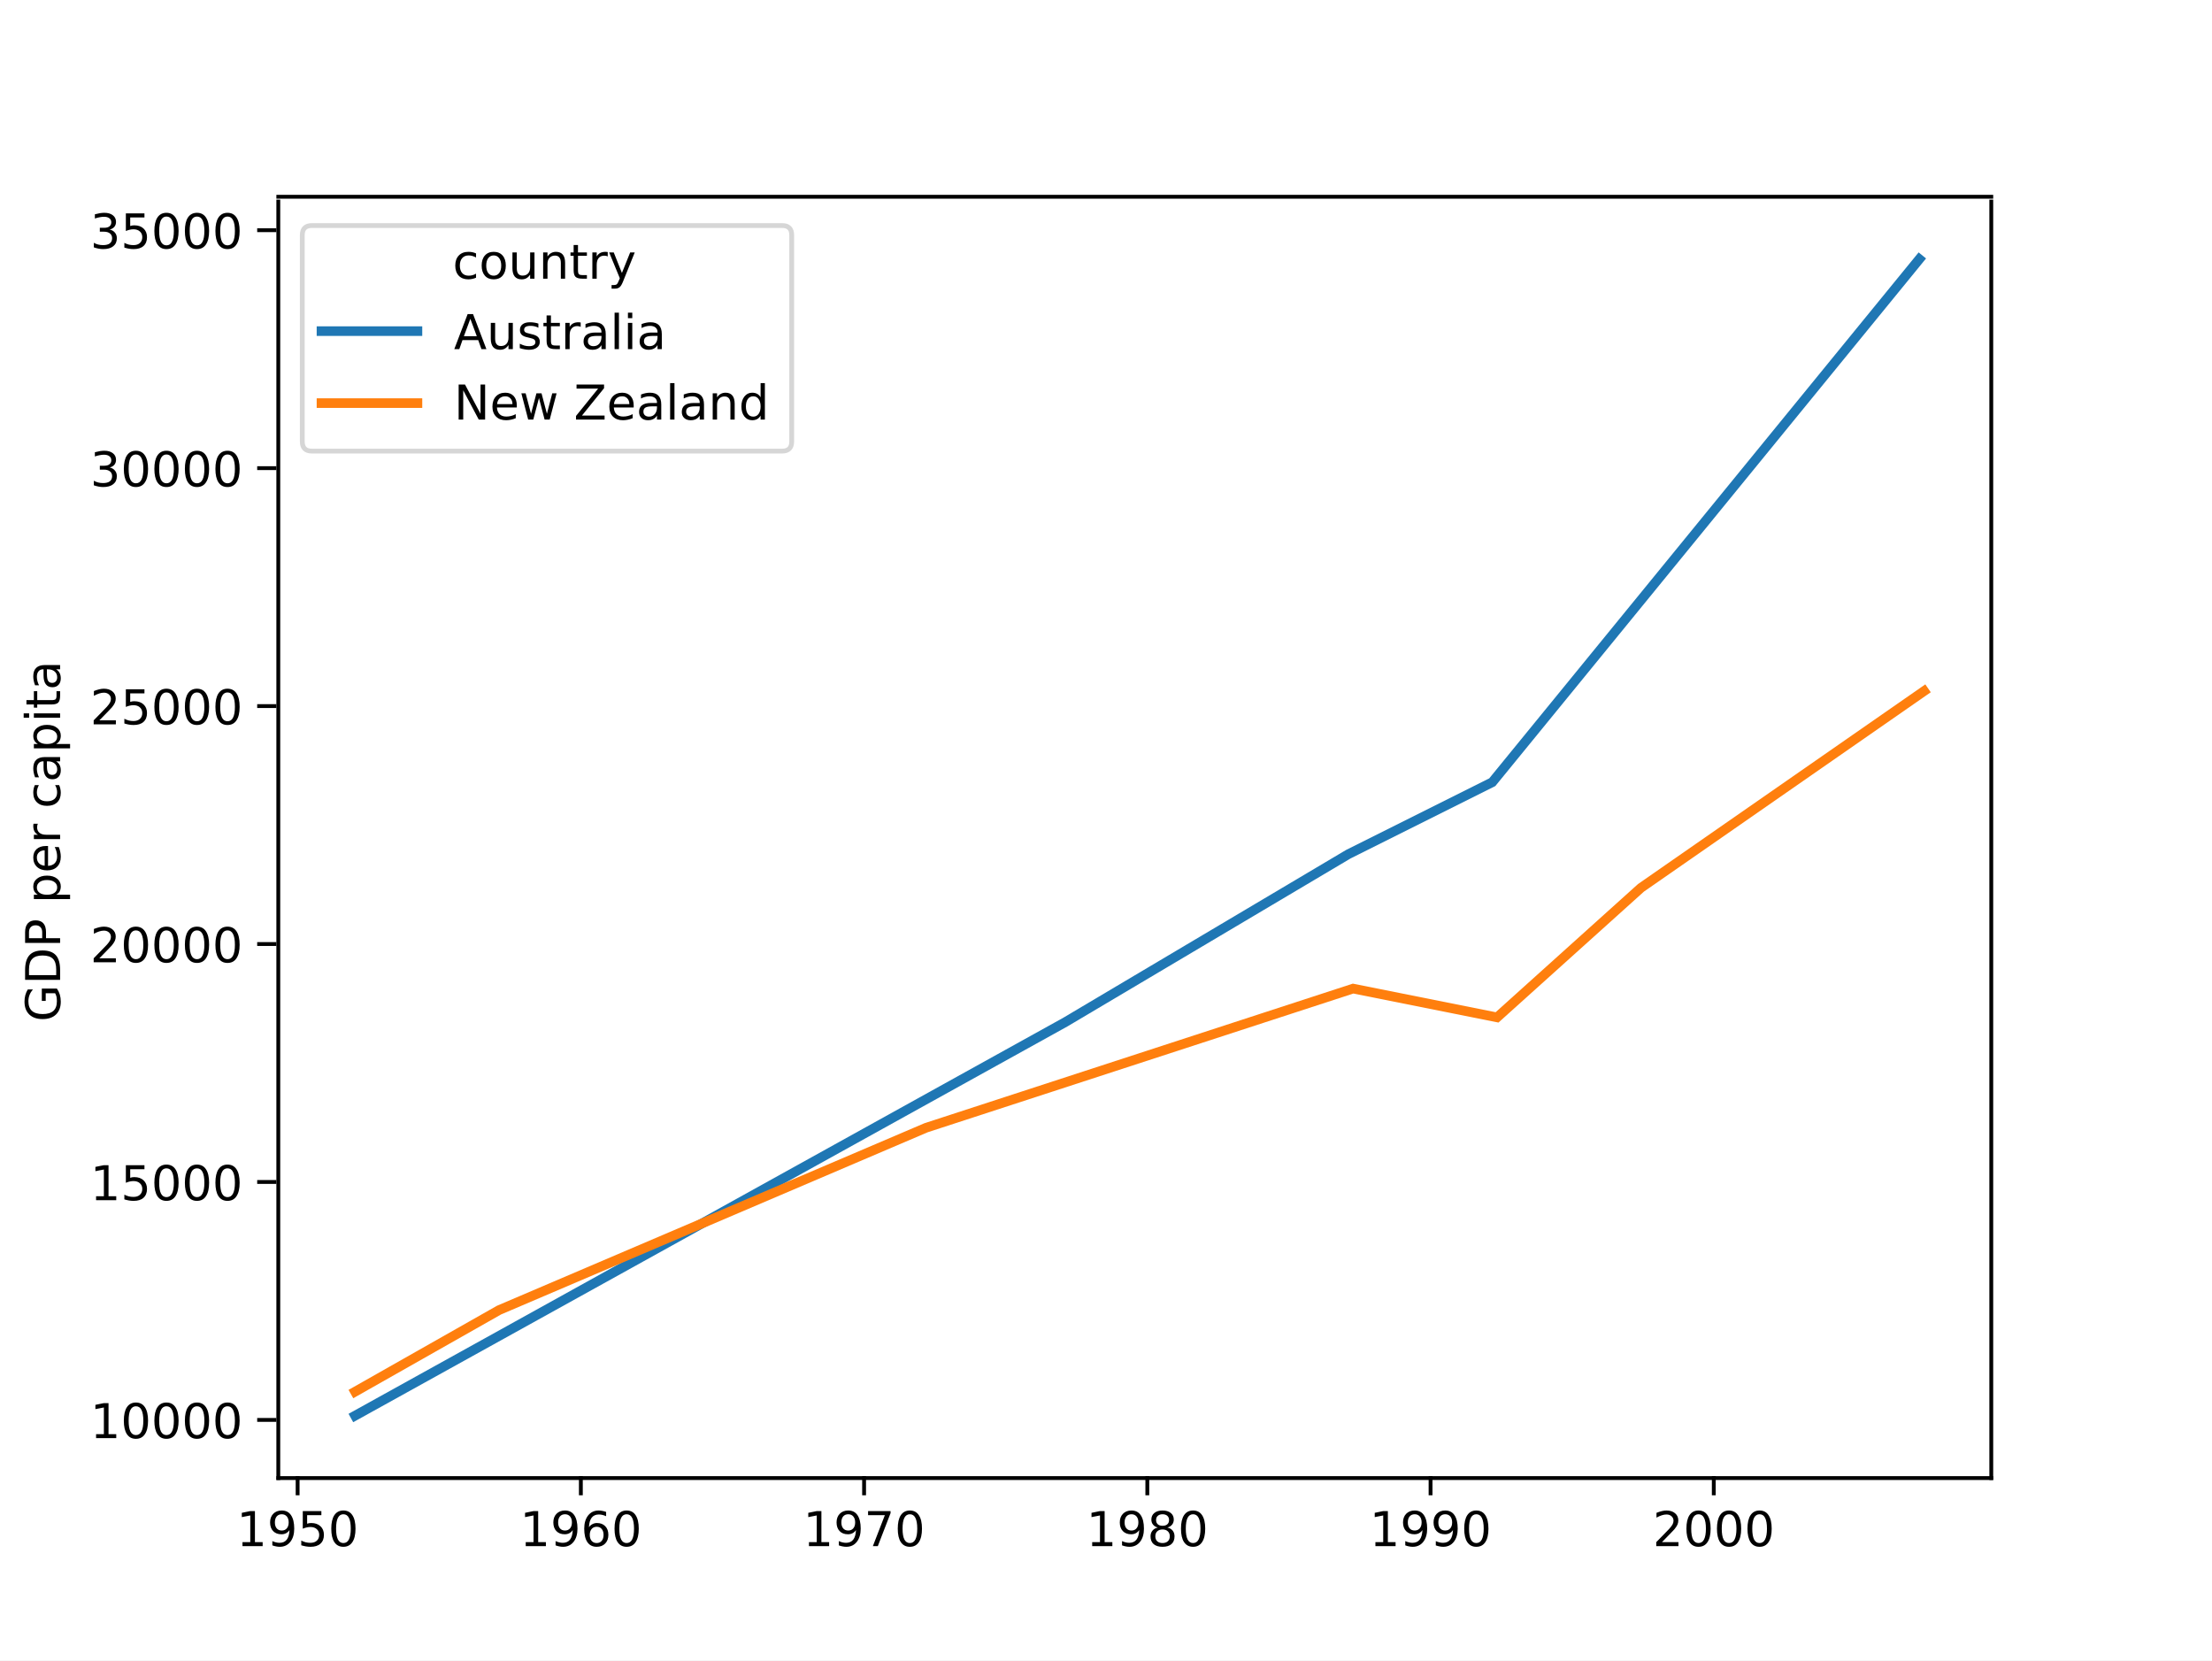
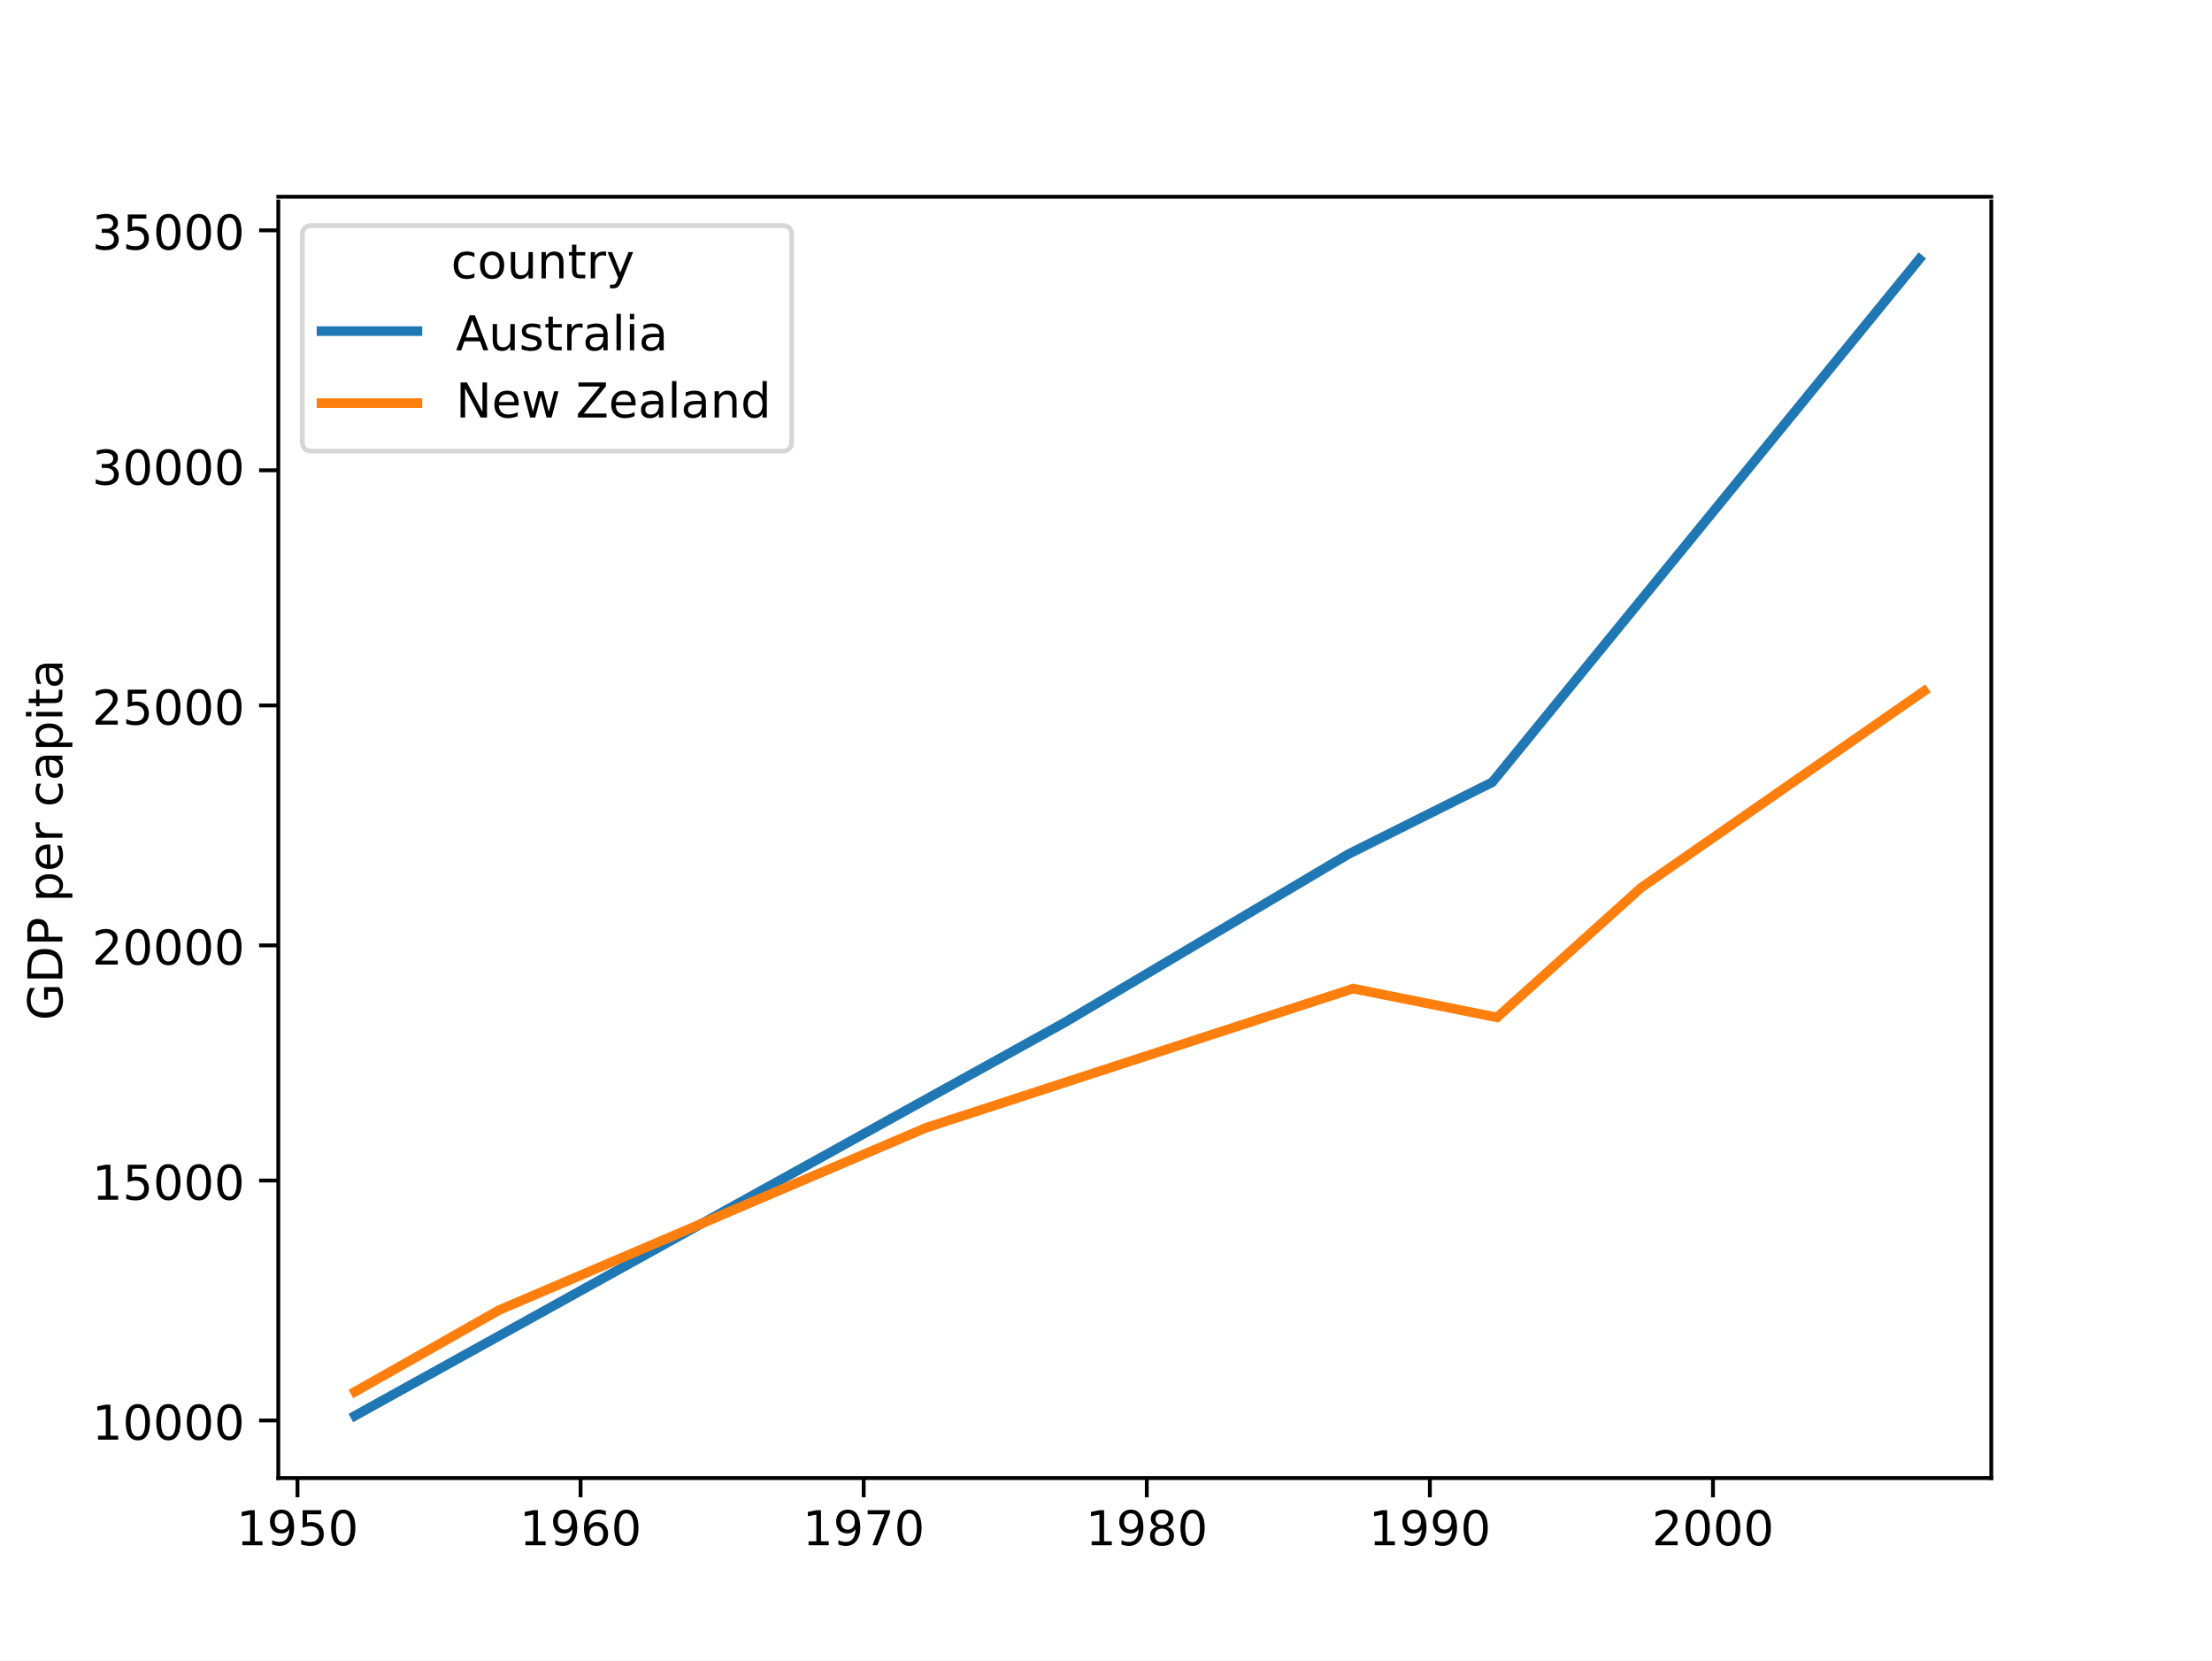
<svg xmlns="http://www.w3.org/2000/svg" xmlns:xlink="http://www.w3.org/1999/xlink" width="461pt" height="346pt" version="1.1" viewBox="0 0 461 346">
  <path d="m0 346h461v-346h-461z" fill="#fff" />
  <path d="m58 308h357v-266h-357z" fill="#fff" />
  <defs>
    <path id="b" d="m0 0v4" stroke="#000" stroke-width=".8" />
    <path id="a" d="m0 0h-4" stroke="#000" stroke-width=".8" />
    <clipPath id="c">
      <rect x="58" y="41" width="357" height="266" />
    </clipPath>
  </defs>
-   <use x="62.027" y="307.584" stroke="#000" stroke-width=".8" xlink:href="#b" />
-   <text x="62.027" y="322.182" font-family="DejaVu Sans" font-size="10px" text-anchor="middle">1950</text>
-   <use x="121.055" y="307.584" stroke="#000" stroke-width=".8" xlink:href="#b" />
-   <text x="121.055" y="322.182" font-family="DejaVu Sans" font-size="10px" text-anchor="middle">1960</text>
-   <use x="180.083" y="307.584" stroke="#000" stroke-width=".8" xlink:href="#b" />
-   <text x="180.083" y="322.182" font-family="DejaVu Sans" font-size="10px" text-anchor="middle">1970</text>
-   <use x="239.111" y="307.584" stroke="#000" stroke-width=".8" xlink:href="#b" />
-   <text x="239.111" y="322.182" font-family="DejaVu Sans" font-size="10px" text-anchor="middle">1980</text>
-   <use x="298.14" y="307.584" stroke="#000" stroke-width=".8" xlink:href="#b" />
-   <text x="298.14" y="322.182" font-family="DejaVu Sans" font-size="10px" text-anchor="middle">1990</text>
-   <use x="357.168" y="307.584" stroke="#000" stroke-width=".8" xlink:href="#b" />
-   <text x="357.168" y="322.182" font-family="DejaVu Sans" font-size="10px" text-anchor="middle">2000</text>
-   <use x="57.6" y="295.881" stroke="#000" stroke-width=".8" xlink:href="#a" />
-   <text x="50.6" y="299.68" font-family="DejaVu Sans" font-size="10px" text-anchor="end">10000</text>
-   <use x="57.6" y="246.298" stroke="#000" stroke-width=".8" xlink:href="#a" />
-   <text x="50.6" y="250.098" font-family="DejaVu Sans" font-size="10px" text-anchor="end">15000</text>
-   <use x="57.6" y="196.716" stroke="#000" stroke-width=".8" xlink:href="#a" />
-   <text x="50.6" y="200.515" font-family="DejaVu Sans" font-size="10px" text-anchor="end">20000</text>
-   <use x="57.6" y="147.134" stroke="#000" stroke-width=".8" xlink:href="#a" />
-   <text x="50.6" y="150.933" font-family="DejaVu Sans" font-size="10px" text-anchor="end">25000</text>
-   <use x="57.6" y="97.551" stroke="#000" stroke-width=".8" xlink:href="#a" />
-   <text x="50.6" y="101.35" font-family="DejaVu Sans" font-size="10px" text-anchor="end">30000</text>
-   <use x="57.6" y="47.969" stroke="#000" stroke-width=".8" xlink:href="#a" />
-   <text x="50.6" y="51.768" font-family="DejaVu Sans" font-size="10px" text-anchor="end">35000</text>
-   <text transform="rotate(-90 13 175)" x="12.708" y="174.528" font-family="DejaVu Sans" font-size="10px" text-anchor="middle">GDP per capita</text>
+   <use x="62" y="308" stroke="#000" stroke-width=".8" xlink:href="#b" />
+   <text x="62" y="322" font-family="DejaVu Sans" font-size="10px" text-anchor="middle">1950</text>
+   <use x="121" y="308" stroke="#000" stroke-width=".8" xlink:href="#b" />
+   <text x="121" y="322" font-family="DejaVu Sans" font-size="10px" text-anchor="middle">1960</text>
+   <use x="180" y="308" stroke="#000" stroke-width=".8" xlink:href="#b" />
+   <text x="180" y="322" font-family="DejaVu Sans" font-size="10px" text-anchor="middle">1970</text>
+   <use x="239" y="308" stroke="#000" stroke-width=".8" xlink:href="#b" />
+   <text x="239" y="322" font-family="DejaVu Sans" font-size="10px" text-anchor="middle">1980</text>
+   <use x="298" y="308" stroke="#000" stroke-width=".8" xlink:href="#b" />
+   <text x="298" y="322" font-family="DejaVu Sans" font-size="10px" text-anchor="middle">1990</text>
+   <use x="357" y="308" stroke="#000" stroke-width=".8" xlink:href="#b" />
+   <text x="357" y="322" font-family="DejaVu Sans" font-size="10px" text-anchor="middle">2000</text>
+   <use x="58" y="296" stroke="#000" stroke-width=".8" xlink:href="#a" />
+   <text x="51" y="300" font-family="DejaVu Sans" font-size="10px" text-anchor="end">10000</text>
+   <use x="58" y="246" stroke="#000" stroke-width=".8" xlink:href="#a" />
+   <text x="51" y="250" font-family="DejaVu Sans" font-size="10px" text-anchor="end">15000</text>
+   <use x="58" y="197" stroke="#000" stroke-width=".8" xlink:href="#a" />
+   <text x="51" y="201" font-family="DejaVu Sans" font-size="10px" text-anchor="end">20000</text>
+   <use x="58" y="147" stroke="#000" stroke-width=".8" xlink:href="#a" />
+   <text x="51" y="151" font-family="DejaVu Sans" font-size="10px" text-anchor="end">25000</text>
+   <use x="58" y="98" stroke="#000" stroke-width=".8" xlink:href="#a" />
+   <text x="51" y="101" font-family="DejaVu Sans" font-size="10px" text-anchor="end">30000</text>
+   <use x="58" y="48" stroke="#000" stroke-width=".8" xlink:href="#a" />
+   <text x="51" y="52" font-family="DejaVu Sans" font-size="10px" text-anchor="end">35000</text>
+   <text transform="rotate(-90 13 175)" x="13" y="175" font-family="DejaVu Sans" font-size="10px" text-anchor="middle">GDP per capita</text>
  <path d="m74 295 148-82 59-35 30-15 89-109" clip-path="url(#c)" fill="none" stroke="#1f77b4" stroke-linecap="square" stroke-width="2" />
  <path d="m74 290 30-17 89-38 89-29 30 6 30-27 59-41" clip-path="url(#c)" fill="none" stroke="#ff7f0e" stroke-linecap="square" stroke-width="2" />
  <path d="m58 308v-266" fill="none" stroke="#000" stroke-linecap="square" stroke-width=".8" />
  <path d="m415 308v-266" fill="none" stroke="#000" stroke-linecap="square" stroke-width=".8" />
  <path d="m58 308h357" fill="none" stroke="#000" stroke-linecap="square" stroke-width=".8" />
  <path d="m58 41h357" fill="none" stroke="#000" stroke-linecap="square" stroke-width=".8" />
  <path d="m65 94h98q2 0 2-2v-43q0-2-2-2h-98q-2 0-2 2v43q0 2 2 2z" fill="#fff" opacity=".8" stroke="#cccccc" />
-   <text x="94.336" y="58.07" font-family="DejaVu Sans" font-size="10px">country</text>
+   <text x="94" y="58" font-family="DejaVu Sans" font-size="10px">country</text>
  <path d="m67 69h20" fill="none" stroke="#1f77b4" stroke-linecap="square" stroke-width="2" />
-   <text x="94.6" y="72.749" font-family="DejaVu Sans" font-size="10px">Australia</text>
+   <text x="95" y="73" font-family="DejaVu Sans" font-size="10px">Australia</text>
  <path d="m67 84h20" fill="none" stroke="#ff7f0e" stroke-linecap="square" stroke-width="2" />
-   <text x="94.6" y="87.427" font-family="DejaVu Sans" font-size="10px">New Zealand</text>
+   <text x="95" y="87" font-family="DejaVu Sans" font-size="10px">New Zealand</text>
</svg>
